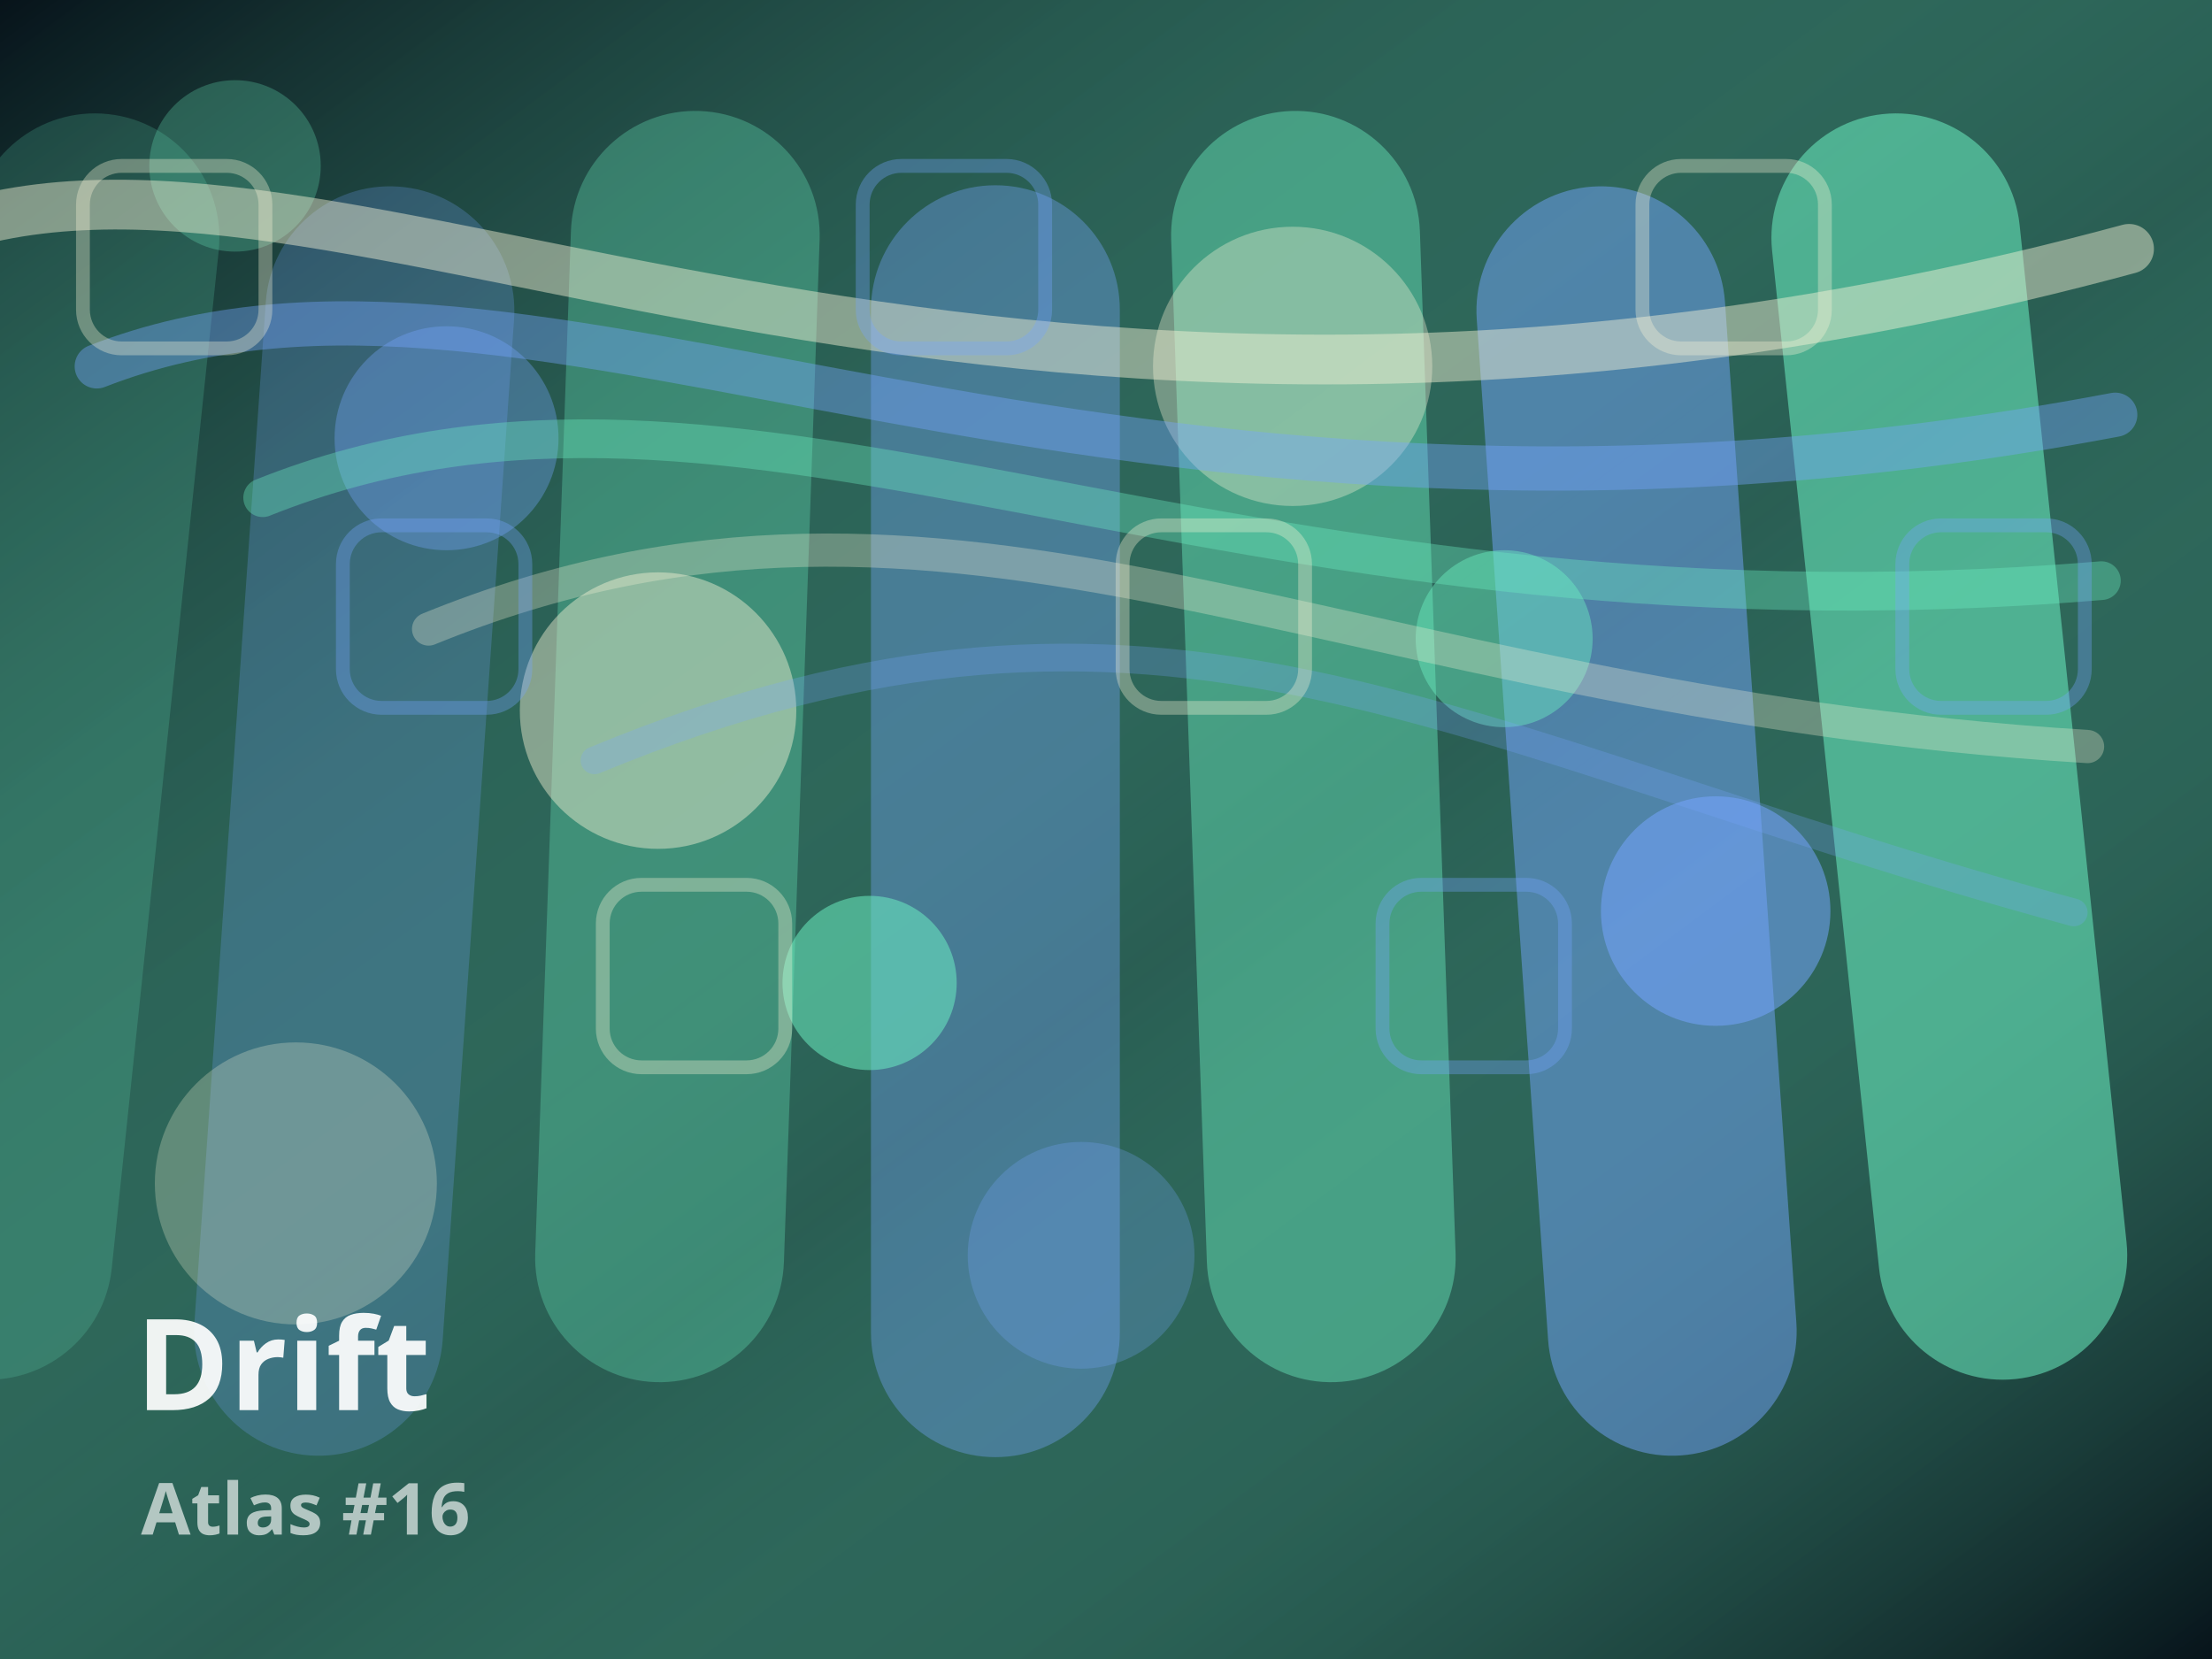
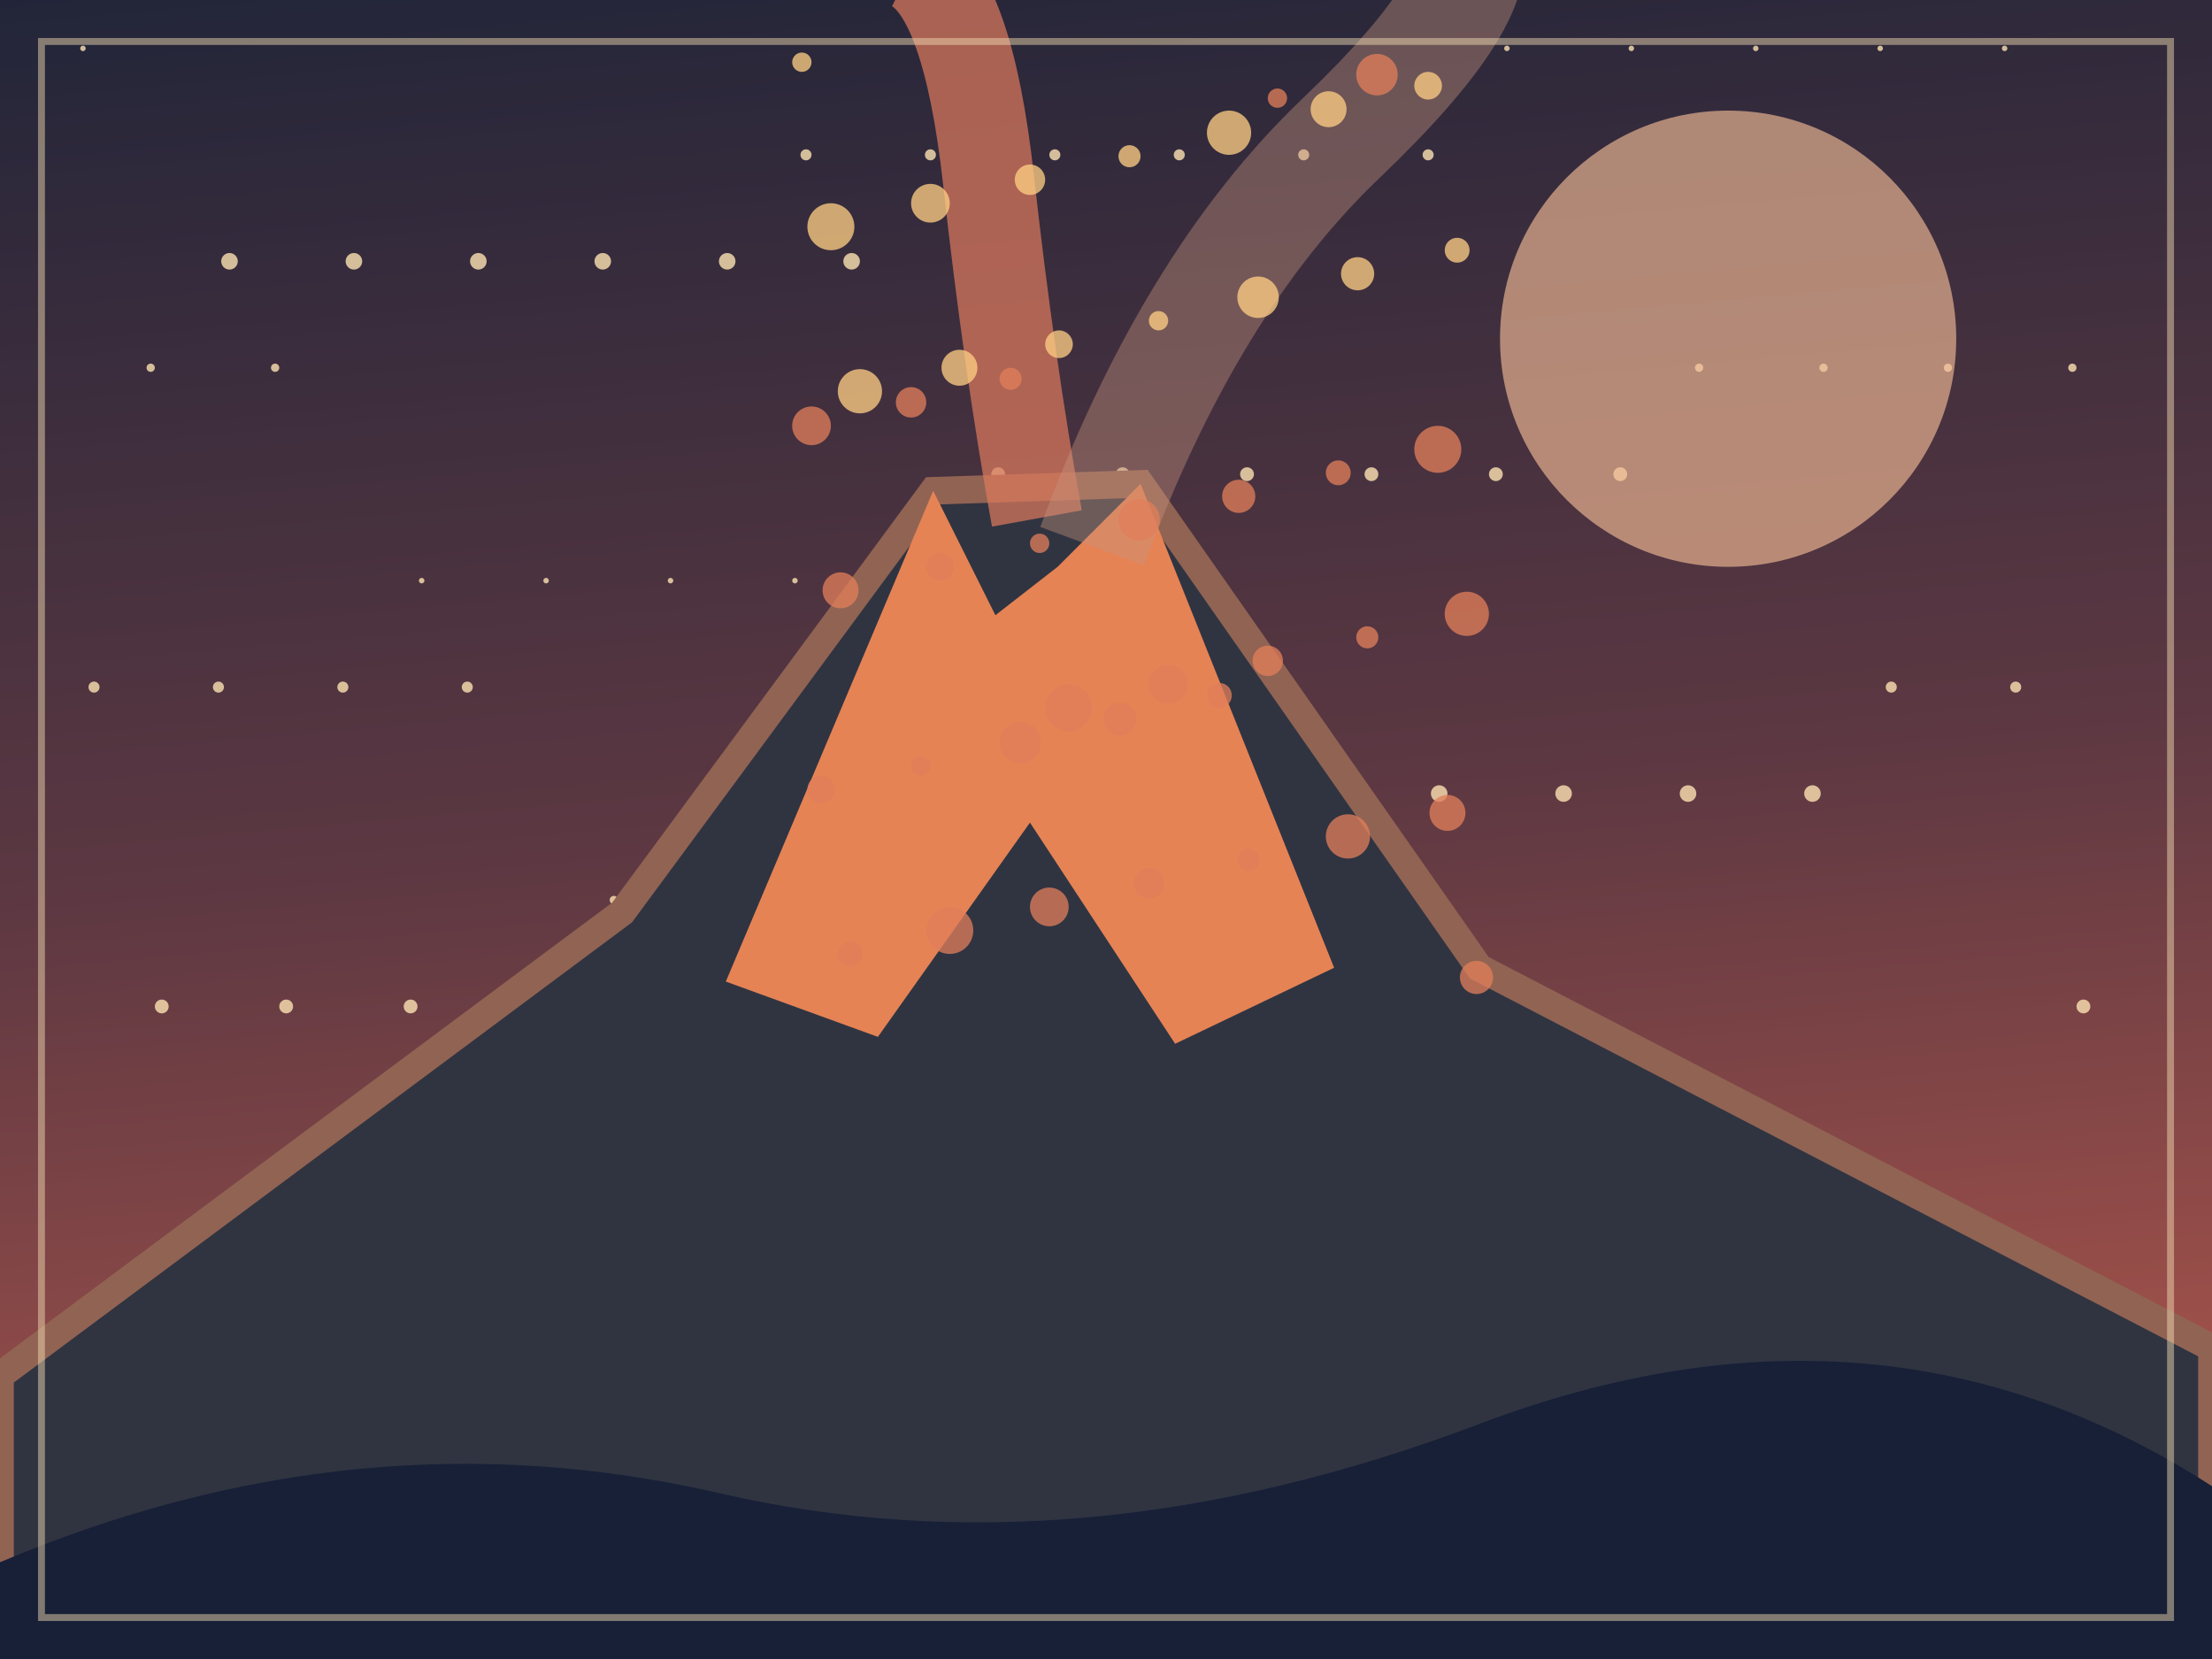
- <svg xmlns="http://www.w3.org/2000/svg" viewBox="0 0 1600 1200">
+ <svg xmlns="http://www.w3.org/2000/svg" width="1600" height="1200" viewBox="0 0 1600 1200">
  <defs>
-     <linearGradient id="wash-15" x1="0%" y1="0%" x2="100%" y2="100%">
-       <stop offset="0%" stop-color="#07131a" />
-       <stop offset="55%" stop-color="#6cf0c2" stop-opacity="0.34" />
-       <stop offset="100%" stop-color="#07131a" />
+     <linearGradient id="sky" x2=".12" y2="1">
+       <stop stop-color="#222539" />
+       <stop offset=".54" stop-color="#5d3842" />
+       <stop offset="1" stop-color="#ac554b" />
    </linearGradient>
  </defs>
-   <rect width="1600" height="1200" fill="#07131a" />
-   <rect width="1600" height="1200" fill="url(#wash-15)" />
-   <rect x="-60" y="80" width="180" height="920" rx="90" fill="#6cf0c2" opacity="0.18" transform="rotate(6 30 540)" />
-   <rect x="170" y="134" width="180" height="920" rx="90" fill="#76a5ff" opacity="0.24" transform="rotate(4 260 540)" />
-   <rect x="400" y="80" width="180" height="920" rx="90" fill="#6cf0c2" opacity="0.30" transform="rotate(2 490 540)" />
-   <rect x="630" y="134" width="180" height="920" rx="90" fill="#76a5ff" opacity="0.36" transform="rotate(0 720 540)" />
-   <rect x="860" y="80" width="180" height="920" rx="90" fill="#6cf0c2" opacity="0.42" transform="rotate(-2 950 540)" />
-   <rect x="1090" y="134" width="180" height="920" rx="90" fill="#76a5ff" opacity="0.48" transform="rotate(-4 1180 540)" />
-   <rect x="1320" y="80" width="180" height="920" rx="90" fill="#6cf0c2" opacity="0.54" transform="rotate(-6 1410 540)" />
-   <circle cx="170" cy="120" r="62" fill="#6cf0c2" opacity="0.26" />
-   <circle cx="323" cy="317" r="81" fill="#76a5ff" opacity="0.35" />
-   <circle cx="476" cy="514" r="100" fill="#f8f3d6" opacity="0.44" />
-   <circle cx="629" cy="711" r="63" fill="#6cf0c2" opacity="0.53" />
-   <circle cx="782" cy="908" r="82" fill="#76a5ff" opacity="0.26" />
-   <circle cx="935" cy="265" r="101" fill="#f8f3d6" opacity="0.35" />
-   <circle cx="1088" cy="462" r="64" fill="#6cf0c2" opacity="0.44" />
-   <circle cx="1241" cy="659" r="83" fill="#76a5ff" opacity="0.53" />
-   <circle cx="214" cy="856" r="102" fill="#f8f3d6" opacity="0.26" />
-   <path d="M -50 170 C 240 60, 690 410, 1540 180" stroke="#f8f3d6" stroke-width="36" stroke-linecap="round" fill="none" opacity="0.45" />
-   <path d="M 70 265 C 390 140, 780 442, 1530 300" stroke="#76a5ff" stroke-width="32" stroke-linecap="round" fill="none" opacity="0.40" />
-   <path d="M 190 360 C 540 220, 870 474, 1520 420" stroke="#6cf0c2" stroke-width="28" stroke-linecap="round" fill="none" opacity="0.35" />
-   <path d="M 310 455 C 690 300, 960 506, 1510 540" stroke="#f8f3d6" stroke-width="24" stroke-linecap="round" fill="none" opacity="0.30" />
-   <path d="M 430 550 C 840 380, 1050 538, 1500 660" stroke="#76a5ff" stroke-width="20" stroke-linecap="round" fill="none" opacity="0.25" />
-   <rect x="60" y="120" width="132" height="132" rx="28" fill="none" stroke="#f8f3d6" stroke-width="10" opacity="0.34" />
-   <rect x="248" y="380" width="132" height="132" rx="28" fill="none" stroke="#76a5ff" stroke-width="10" opacity="0.34" />
-   <rect x="436" y="640" width="132" height="132" rx="28" fill="none" stroke="#f8f3d6" stroke-width="10" opacity="0.34" />
-   <rect x="624" y="120" width="132" height="132" rx="28" fill="none" stroke="#76a5ff" stroke-width="10" opacity="0.34" />
-   <rect x="812" y="380" width="132" height="132" rx="28" fill="none" stroke="#f8f3d6" stroke-width="10" opacity="0.34" />
-   <rect x="1000" y="640" width="132" height="132" rx="28" fill="none" stroke="#76a5ff" stroke-width="10" opacity="0.34" />
-   <rect x="1188" y="120" width="132" height="132" rx="28" fill="none" stroke="#f8f3d6" stroke-width="10" opacity="0.34" />
-   <rect x="1376" y="380" width="132" height="132" rx="28" fill="none" stroke="#76a5ff" stroke-width="10" opacity="0.34" />
-   <text x="98" y="1020" fill="rgba(255,255,255,0.92)" font-family="Trebuchet MS, Gill Sans, sans-serif" font-weight="700" font-size="92">Drift</text>
-   <text x="102" y="1110" fill="rgba(255,255,255,0.64)" font-family="Trebuchet MS, Gill Sans, sans-serif" font-weight="600" font-size="52">Atlas #16</text>
+   <rect width="1600" height="1200" fill="url(#sky)" />
+   <g fill="#fce2b1" opacity=".8">
+     <circle cx="60" cy="35" r="2" />
+     <circle cx="199" cy="266" r="3" />
+     <circle cx="338" cy="497" r="4" />
+     <circle cx="477" cy="728" r="5" />
+     <circle cx="616" cy="189" r="6" />
+     <circle cx="755" cy="420" r="2" />
+     <circle cx="894" cy="651" r="3" />
+     <circle cx="1033" cy="112" r="4" />
+     <circle cx="1172" cy="343" r="5" />
+     <circle cx="1311" cy="574" r="6" />
+     <circle cx="1450" cy="35" r="2" />
+     <circle cx="109" cy="266" r="3" />
+     <circle cx="248" cy="497" r="4" />
+     <circle cx="387" cy="728" r="5" />
+     <circle cx="526" cy="189" r="6" />
+     <circle cx="665" cy="420" r="2" />
+     <circle cx="804" cy="651" r="3" />
+     <circle cx="943" cy="112" r="4" />
+     <circle cx="1082" cy="343" r="5" />
+     <circle cx="1221" cy="574" r="6" />
+     <circle cx="1360" cy="35" r="2" />
+     <circle cx="1499" cy="266" r="3" />
+     <circle cx="158" cy="497" r="4" />
+     <circle cx="297" cy="728" r="5" />
+     <circle cx="436" cy="189" r="6" />
+     <circle cx="575" cy="420" r="2" />
+     <circle cx="714" cy="651" r="3" />
+     <circle cx="853" cy="112" r="4" />
+     <circle cx="992" cy="343" r="5" />
+     <circle cx="1131" cy="574" r="6" />
+     <circle cx="1270" cy="35" r="2" />
+     <circle cx="1409" cy="266" r="3" />
+     <circle cx="68" cy="497" r="4" />
+     <circle cx="207" cy="728" r="5" />
+     <circle cx="346" cy="189" r="6" />
+     <circle cx="485" cy="420" r="2" />
+     <circle cx="624" cy="651" r="3" />
+     <circle cx="763" cy="112" r="4" />
+     <circle cx="902" cy="343" r="5" />
+     <circle cx="1041" cy="574" r="6" />
+     <circle cx="1180" cy="35" r="2" />
+     <circle cx="1319" cy="266" r="3" />
+     <circle cx="1458" cy="497" r="4" />
+     <circle cx="117" cy="728" r="5" />
+     <circle cx="256" cy="189" r="6" />
+     <circle cx="395" cy="420" r="2" />
+     <circle cx="534" cy="651" r="3" />
+     <circle cx="673" cy="112" r="4" />
+     <circle cx="812" cy="343" r="5" />
+     <circle cx="951" cy="574" r="6" />
+     <circle cx="1090" cy="35" r="2" />
+     <circle cx="1229" cy="266" r="3" />
+     <circle cx="1368" cy="497" r="4" />
+     <circle cx="1507" cy="728" r="5" />
+     <circle cx="166" cy="189" r="6" />
+     <circle cx="305" cy="420" r="2" />
+     <circle cx="444" cy="651" r="3" />
+     <circle cx="583" cy="112" r="4" />
+     <circle cx="722" cy="343" r="5" />
+     <circle cx="861" cy="574" r="6" />
+   </g>
+   <circle cx="1250" cy="245" r="165" fill="#f1ba95" opacity=".65" />
+   <path d="M0 995L450 660L675 355L825 350L1070 700L1600 975V1200H0Z" fill="#303441" stroke="#916353" stroke-width="20" />
+   <path d="M675 355L720 445L765 410L825 350L965 700L850 755L745 595L635 750L525 710Z" fill="#e58355" />
+   <path d="M750 375Q730 265 715 130T660-25" stroke="#db795e" stroke-opacity=".72" stroke-width="66" fill="none" />
+   <path d="M790 395Q860 205 970 100T1060-45" stroke="#c6927d" stroke-width="80" fill="none" opacity=".41" />
+   <circle cx="580" cy="45" r="7" fill="#ffce83" opacity=".76" />
+   <circle cx="731" cy="274" r="8" fill="#e17e5a" opacity=".76" />
+   <circle cx="882" cy="503" r="9" fill="#e17e5a" opacity=".76" />
+   <circle cx="1033" cy="62" r="10" fill="#ffce83" opacity=".76" />
+   <circle cx="659" cy="291" r="11" fill="#e17e5a" opacity=".76" />
+   <circle cx="810" cy="520" r="12" fill="#e17e5a" opacity=".76" />
+   <circle cx="961" cy="79" r="13" fill="#ffce83" opacity=".76" />
+   <circle cx="587" cy="308" r="14" fill="#e17e5a" opacity=".76" />
+   <circle cx="738" cy="537" r="15" fill="#e17e5a" opacity=".76" />
+   <circle cx="889" cy="96" r="16" fill="#ffce83" opacity=".76" />
+   <circle cx="1040" cy="325" r="17" fill="#e17e5a" opacity=".76" />
+   <circle cx="666" cy="554" r="7" fill="#e17e5a" opacity=".76" />
+   <circle cx="817" cy="113" r="8" fill="#ffce83" opacity=".76" />
+   <circle cx="968" cy="342" r="9" fill="#e17e5a" opacity=".76" />
+   <circle cx="594" cy="571" r="10" fill="#e17e5a" opacity=".76" />
+   <circle cx="745" cy="130" r="11" fill="#ffce83" opacity=".76" />
+   <circle cx="896" cy="359" r="12" fill="#e17e5a" opacity=".76" />
+   <circle cx="1047" cy="588" r="13" fill="#e17e5a" opacity=".76" />
+   <circle cx="673" cy="147" r="14" fill="#ffce83" opacity=".76" />
+   <circle cx="824" cy="376" r="15" fill="#e17e5a" opacity=".76" />
+   <circle cx="975" cy="605" r="16" fill="#e17e5a" opacity=".76" />
+   <circle cx="601" cy="164" r="17" fill="#ffce83" opacity=".76" />
+   <circle cx="752" cy="393" r="7" fill="#e17e5a" opacity=".76" />
+   <circle cx="903" cy="622" r="8" fill="#e17e5a" opacity=".76" />
+   <circle cx="1054" cy="181" r="9" fill="#ffce83" opacity=".76" />
+   <circle cx="680" cy="410" r="10" fill="#e17e5a" opacity=".76" />
+   <circle cx="831" cy="639" r="11" fill="#e17e5a" opacity=".76" />
+   <circle cx="982" cy="198" r="12" fill="#ffce83" opacity=".76" />
+   <circle cx="608" cy="427" r="13" fill="#e17e5a" opacity=".76" />
+   <circle cx="759" cy="656" r="14" fill="#e17e5a" opacity=".76" />
+   <circle cx="910" cy="215" r="15" fill="#ffce83" opacity=".76" />
+   <circle cx="1061" cy="444" r="16" fill="#e17e5a" opacity=".76" />
+   <circle cx="687" cy="673" r="17" fill="#e17e5a" opacity=".76" />
+   <circle cx="838" cy="232" r="7" fill="#ffce83" opacity=".76" />
+   <circle cx="989" cy="461" r="8" fill="#e17e5a" opacity=".76" />
+   <circle cx="615" cy="690" r="9" fill="#e17e5a" opacity=".76" />
+   <circle cx="766" cy="249" r="10" fill="#ffce83" opacity=".76" />
+   <circle cx="917" cy="478" r="11" fill="#e17e5a" opacity=".76" />
+   <circle cx="1068" cy="707" r="12" fill="#e17e5a" opacity=".76" />
+   <circle cx="694" cy="266" r="13" fill="#ffce83" opacity=".76" />
+   <circle cx="845" cy="495" r="14" fill="#e17e5a" opacity=".76" />
+   <circle cx="996" cy="54" r="15" fill="#e17e5a" opacity=".76" />
+   <circle cx="622" cy="283" r="16" fill="#ffce83" opacity=".76" />
+   <circle cx="773" cy="512" r="17" fill="#e17e5a" opacity=".76" />
+   <circle cx="924" cy="71" r="7" fill="#e17e5a" opacity=".76" />
+   <path d="M0 1130Q260 1020 520 1080T1070 1030T1600 1075V1200H0Z" fill="#172037" />
+   <rect x="30" y="30" width="1540" height="1140" fill="none" stroke="#f3dcb2" stroke-width="5" opacity=".48" />
</svg>
